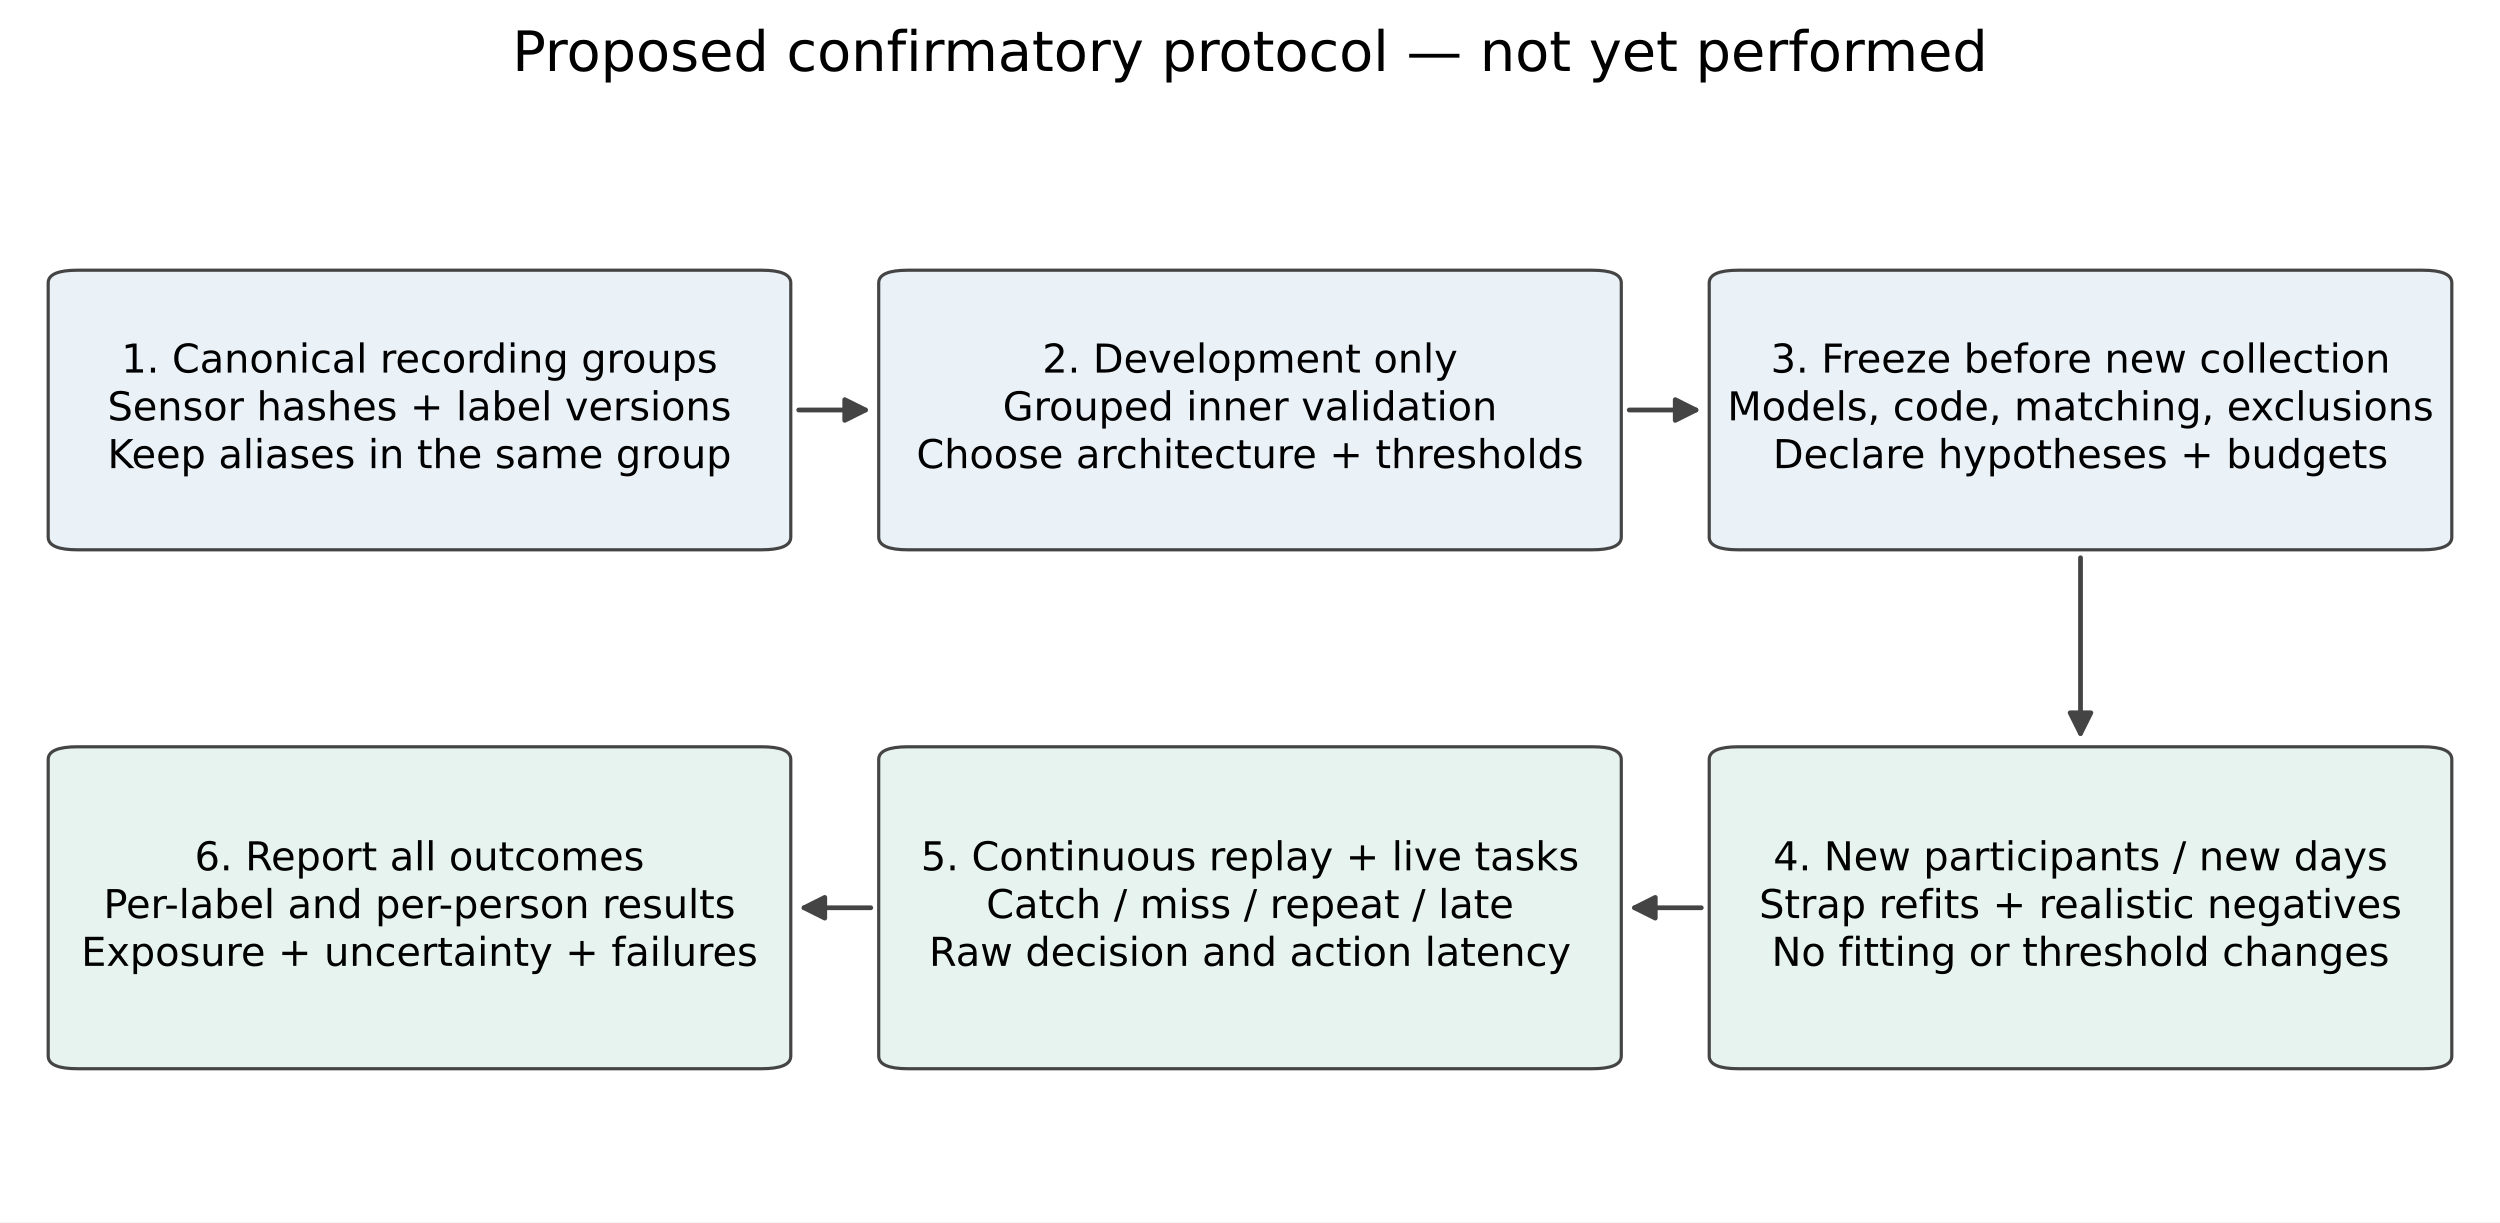
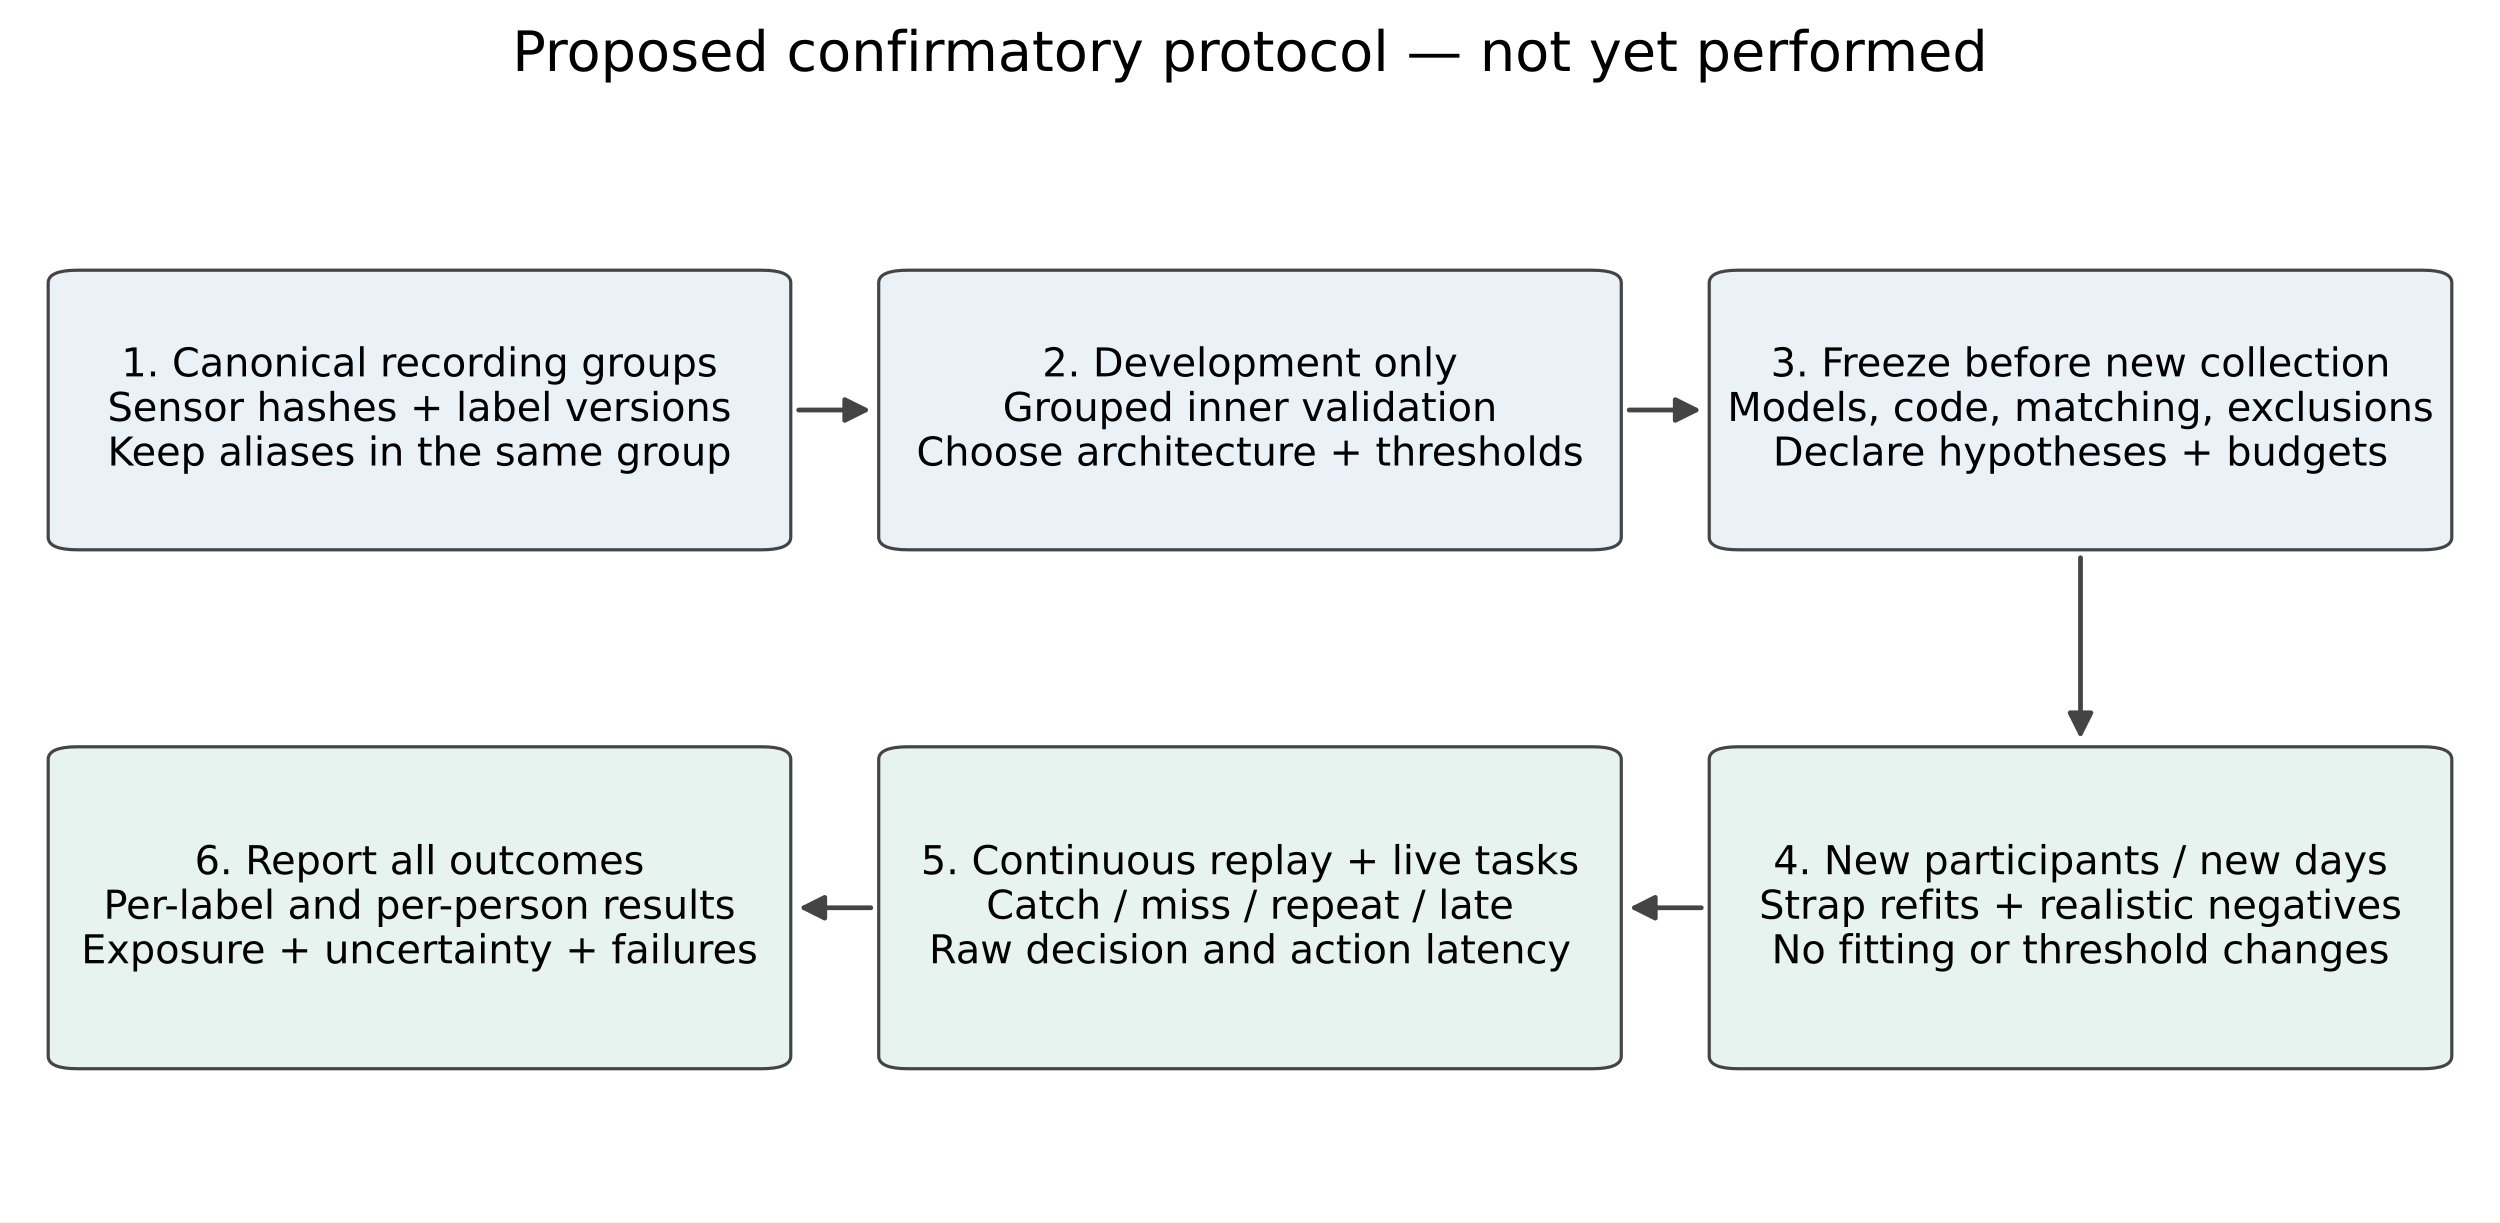
<svg xmlns="http://www.w3.org/2000/svg" width="628.2pt" height="307.15pt" viewBox="0 0 628.2 307.15" version="1.1">
  <defs>
    <style type="text/css">*{stroke-linejoin: round; stroke-linecap: butt}</style>
  </defs>
  <g id="figure_1">
    <g id="patch_1">
      <path d="M 0 307.15 L 628.2 307.15 L 628.2 0 L 0 0 z " style="fill: #ffffff" />
    </g>
    <g id="axes_1">
      <g id="patch_2">
        <path d="M 19.476 138.154 L 191.34 138.154 Q 198.706 138.154 198.706 134.96 L 198.706 71.093 Q 198.706 67.9 191.34 67.9 L 19.476 67.9 Q 12.11 67.9 12.11 71.093 L 12.11 134.96 Q 12.11 138.154 19.476 138.154 z " clip-path="url(#pa5500aeca8)" style="fill: #eaf2f8; stroke: #444444; stroke-width: 0.8; stroke-linejoin: miter" />
      </g>
      <g id="patch_3">
        <path d="M 228.168 138.154 L 400.032 138.154 Q 407.398 138.154 407.398 134.96 L 407.398 71.093 Q 407.398 67.9 400.032 67.9 L 228.168 67.9 Q 220.802 67.9 220.802 71.093 L 220.802 134.96 Q 220.802 138.154 228.168 138.154 z " clip-path="url(#pa5500aeca8)" style="fill: #eaf2f8; stroke: #444444; stroke-width: 0.8; stroke-linejoin: miter" />
      </g>
      <g id="patch_4">
        <path d="M 436.86 138.154 L 608.724 138.154 Q 616.09 138.154 616.09 134.96 L 616.09 71.093 Q 616.09 67.9 608.724 67.9 L 436.86 67.9 Q 429.494 67.9 429.494 71.093 L 429.494 134.96 Q 429.494 138.154 436.86 138.154 z " clip-path="url(#pa5500aeca8)" style="fill: #eaf2f8; stroke: #444444; stroke-width: 0.8; stroke-linejoin: miter" />
      </g>
      <g id="patch_5">
        <path d="M 200.704 103.027 Q 209.755 103.027 217.464 103.027 " clip-path="url(#pa5500aeca8)" style="fill: none; stroke: #444444; stroke-width: 1.2; stroke-linecap: round" />
        <path d="M 212.264 100.427 L 217.464 103.027 L 212.264 105.627 z " clip-path="url(#pa5500aeca8)" style="fill: #444444; stroke: #444444; stroke-width: 1.2; stroke-linecap: round" />
      </g>
      <g id="patch_6">
        <path d="M 409.396 103.027 Q 418.447 103.027 426.156 103.027 " clip-path="url(#pa5500aeca8)" style="fill: none; stroke: #444444; stroke-width: 1.2; stroke-linecap: round" />
        <path d="M 420.956 100.427 L 426.156 103.027 L 420.956 105.627 z " clip-path="url(#pa5500aeca8)" style="fill: #444444; stroke: #444444; stroke-width: 1.2; stroke-linecap: round" />
      </g>
      <g id="patch_7">
        <path d="M 436.86 268.549 L 608.724 268.549 Q 616.09 268.549 616.09 265.355 L 616.09 190.844 Q 616.09 187.651 608.724 187.651 L 436.86 187.651 Q 429.494 187.651 429.494 190.844 L 429.494 265.355 Q 429.494 268.549 436.86 268.549 z " clip-path="url(#pa5500aeca8)" style="fill: #e7f3ef; stroke: #444444; stroke-width: 0.8; stroke-linejoin: miter" />
      </g>
      <g id="patch_8">
        <path d="M 522.792 140.157 Q 522.792 162.905 522.792 184.312 " clip-path="url(#pa5500aeca8)" style="fill: none; stroke: #444444; stroke-width: 1.2; stroke-linecap: round" />
        <path d="M 525.392 179.112 L 522.792 184.312 L 520.192 179.112 z " clip-path="url(#pa5500aeca8)" style="fill: #444444; stroke: #444444; stroke-width: 1.2; stroke-linecap: round" />
      </g>
      <g id="patch_9">
        <path d="M 228.168 268.549 L 400.032 268.549 Q 407.398 268.549 407.398 265.355 L 407.398 190.844 Q 407.398 187.651 400.032 187.651 L 228.168 187.651 Q 220.802 187.651 220.802 190.844 L 220.802 265.355 Q 220.802 268.549 228.168 268.549 z " clip-path="url(#pa5500aeca8)" style="fill: #e7f3ef; stroke: #444444; stroke-width: 0.8; stroke-linejoin: miter" />
      </g>
      <g id="patch_10">
        <path d="M 427.496 228.1 Q 418.445 228.1 410.736 228.1 " clip-path="url(#pa5500aeca8)" style="fill: none; stroke: #444444; stroke-width: 1.2; stroke-linecap: round" />
        <path d="M 415.936 230.7 L 410.736 228.1 L 415.936 225.5 z " clip-path="url(#pa5500aeca8)" style="fill: #444444; stroke: #444444; stroke-width: 1.2; stroke-linecap: round" />
      </g>
      <g id="patch_11">
        <path d="M 19.476 268.549 L 191.34 268.549 Q 198.706 268.549 198.706 265.355 L 198.706 190.844 Q 198.706 187.651 191.34 187.651 L 19.476 187.651 Q 12.11 187.651 12.11 190.844 L 12.11 265.355 Q 12.11 268.549 19.476 268.549 z " clip-path="url(#pa5500aeca8)" style="fill: #e7f3ef; stroke: #444444; stroke-width: 0.8; stroke-linejoin: miter" />
      </g>
      <g id="patch_12">
        <path d="M 218.804 228.1 Q 209.753 228.1 202.044 228.1 " clip-path="url(#pa5500aeca8)" style="fill: none; stroke: #444444; stroke-width: 1.2; stroke-linecap: round" />
        <path d="M 207.244 230.7 L 202.044 228.1 L 207.244 225.5 z " clip-path="url(#pa5500aeca8)" style="fill: #444444; stroke: #444444; stroke-width: 1.2; stroke-linecap: round" />
      </g>
      <g id="text_1">
-         <text style="font-size: 10px; font-family: 'DejaVu Sans'" transform="translate(30.4955 93.62225)">1. Canonical recording groups</text>
-         <text style="font-size: 10px; font-family: 'DejaVu Sans'" transform="translate(27.02441 105.625)">Sensor hashes + label versions</text>
-         <text style="font-size: 10px; font-family: 'DejaVu Sans'" transform="translate(27.01269 117.6277)">Keep aliases in the same group</text>
+         <text style="font-size: 10px; font-family: 'DejaVu Sans'" transform="translate(30.50019 94.58849)">1. Canonical recording groups</text>
+         <text style="font-size: 10px; font-family: 'DejaVu Sans'" transform="translate(27.02441 105.7863)">Sensor hashes + label versions</text>
+         <text style="font-size: 10px; font-family: 'DejaVu Sans'" transform="translate(27.01581 116.9841)">Keep aliases in the same group</text>
      </g>
      <g id="text_2">
-         <text style="font-size: 10px; font-family: 'DejaVu Sans'" transform="translate(261.9141 93.62225)">2. Development only</text>
-         <text style="font-size: 10px; font-family: 'DejaVu Sans'" transform="translate(251.9734 105.625)">Grouped inner validation</text>
-         <text style="font-size: 10px; font-family: 'DejaVu Sans'" transform="translate(230.2781 117.6277)">Choose architecture + thresholds</text>
+         <text style="font-size: 10px; font-family: 'DejaVu Sans'" transform="translate(261.9141 94.58849)">2. Development only</text>
+         <text style="font-size: 10px; font-family: 'DejaVu Sans'" transform="translate(251.9758 105.7863)">Grouped inner validation</text>
+         <text style="font-size: 10px; font-family: 'DejaVu Sans'" transform="translate(230.2852 116.9841)">Choose architecture + thresholds</text>
      </g>
      <g id="text_3">
-         <text style="font-size: 10px; font-family: 'DejaVu Sans'" transform="translate(444.9381 93.62225)">3. Freeze before new collection</text>
-         <text style="font-size: 10px; font-family: 'DejaVu Sans'" transform="translate(434.0412 105.625)">Models, code, matching, exclusions</text>
-         <text style="font-size: 10px; font-family: 'DejaVu Sans'" transform="translate(445.4982 117.6277)">Declare hypotheses + budgets</text>
+         <text style="font-size: 10px; font-family: 'DejaVu Sans'" transform="translate(444.9412 94.58849)">3. Freeze before new collection</text>
+         <text style="font-size: 10px; font-family: 'DejaVu Sans'" transform="translate(434.0412 105.7863)">Models, code, matching, exclusions</text>
+         <text style="font-size: 10px; font-family: 'DejaVu Sans'" transform="translate(445.5006 116.9841)">Declare hypotheses + budgets</text>
      </g>
      <g id="text_4">
-         <text style="font-size: 10px; font-family: 'DejaVu Sans'" transform="translate(445.5959 218.6949)">4. New participants / new days</text>
-         <text style="font-size: 10px; font-family: 'DejaVu Sans'" transform="translate(442.0412 230.6976)">Strap refits + realistic negatives</text>
-         <text style="font-size: 10px; font-family: 'DejaVu Sans'" transform="translate(445.1662 242.7004)">No fitting or threshold changes</text>
+         <text style="font-size: 10px; font-family: 'DejaVu Sans'" transform="translate(445.5959 219.6611)">4. New participants / new days</text>
+         <text style="font-size: 10px; font-family: 'DejaVu Sans'" transform="translate(442.0459 230.8589)">Strap refits + realistic negatives</text>
+         <text style="font-size: 10px; font-family: 'DejaVu Sans'" transform="translate(445.1686 242.0568)">No fitting or threshold changes</text>
      </g>
      <g id="text_5">
-         <text style="font-size: 10px; font-family: 'DejaVu Sans'" transform="translate(231.4039 218.6949)">5. Continuous replay + live tasks</text>
-         <text style="font-size: 10px; font-family: 'DejaVu Sans'" transform="translate(247.8234 230.6976)">Catch / miss / repeat / late</text>
-         <text style="font-size: 10px; font-family: 'DejaVu Sans'" transform="translate(233.4508 242.7004)">Raw decision and action latency</text>
+         <text style="font-size: 10px; font-family: 'DejaVu Sans'" transform="translate(231.4062 219.6611)">5. Continuous replay + live tasks</text>
+         <text style="font-size: 10px; font-family: 'DejaVu Sans'" transform="translate(247.8258 230.8589)">Catch / miss / repeat / late</text>
+         <text style="font-size: 10px; font-family: 'DejaVu Sans'" transform="translate(233.4531 242.0568)">Raw decision and action latency</text>
      </g>
      <g id="text_6">
-         <text style="font-size: 10px; font-family: 'DejaVu Sans'" transform="translate(48.90409 218.6949)">6. Report all outcomes</text>
-         <text style="font-size: 10px; font-family: 'DejaVu Sans'" transform="translate(26.00878 230.6976)">Per-label and per-person results</text>
-         <text style="font-size: 10px; font-family: 'DejaVu Sans'" transform="translate(20.40644 242.7004)">Exposure + uncertainty + failures</text>
+         <text style="font-size: 10px; font-family: 'DejaVu Sans'" transform="translate(48.90487 219.6611)">6. Report all outcomes</text>
+         <text style="font-size: 10px; font-family: 'DejaVu Sans'" transform="translate(26.01269 230.8589)">Per-label and per-person results</text>
+         <text style="font-size: 10px; font-family: 'DejaVu Sans'" transform="translate(20.41112 242.0568)">Exposure + uncertainty + failures</text>
      </g>
      <g id="text_7">
        <text style="font-size: 14px; font-family: 'DejaVu Sans'; text-anchor: middle" x="314.1" y="17.838" transform="rotate(-0 314.1 17.83781)">Proposed confirmatory protocol — not yet performed</text>
      </g>
    </g>
  </g>
  <defs>
    <clipPath id="pa5500aeca8">
      <rect x="7.2" y="33.838" width="613.8" height="266.112" />
    </clipPath>
  </defs>
</svg>
